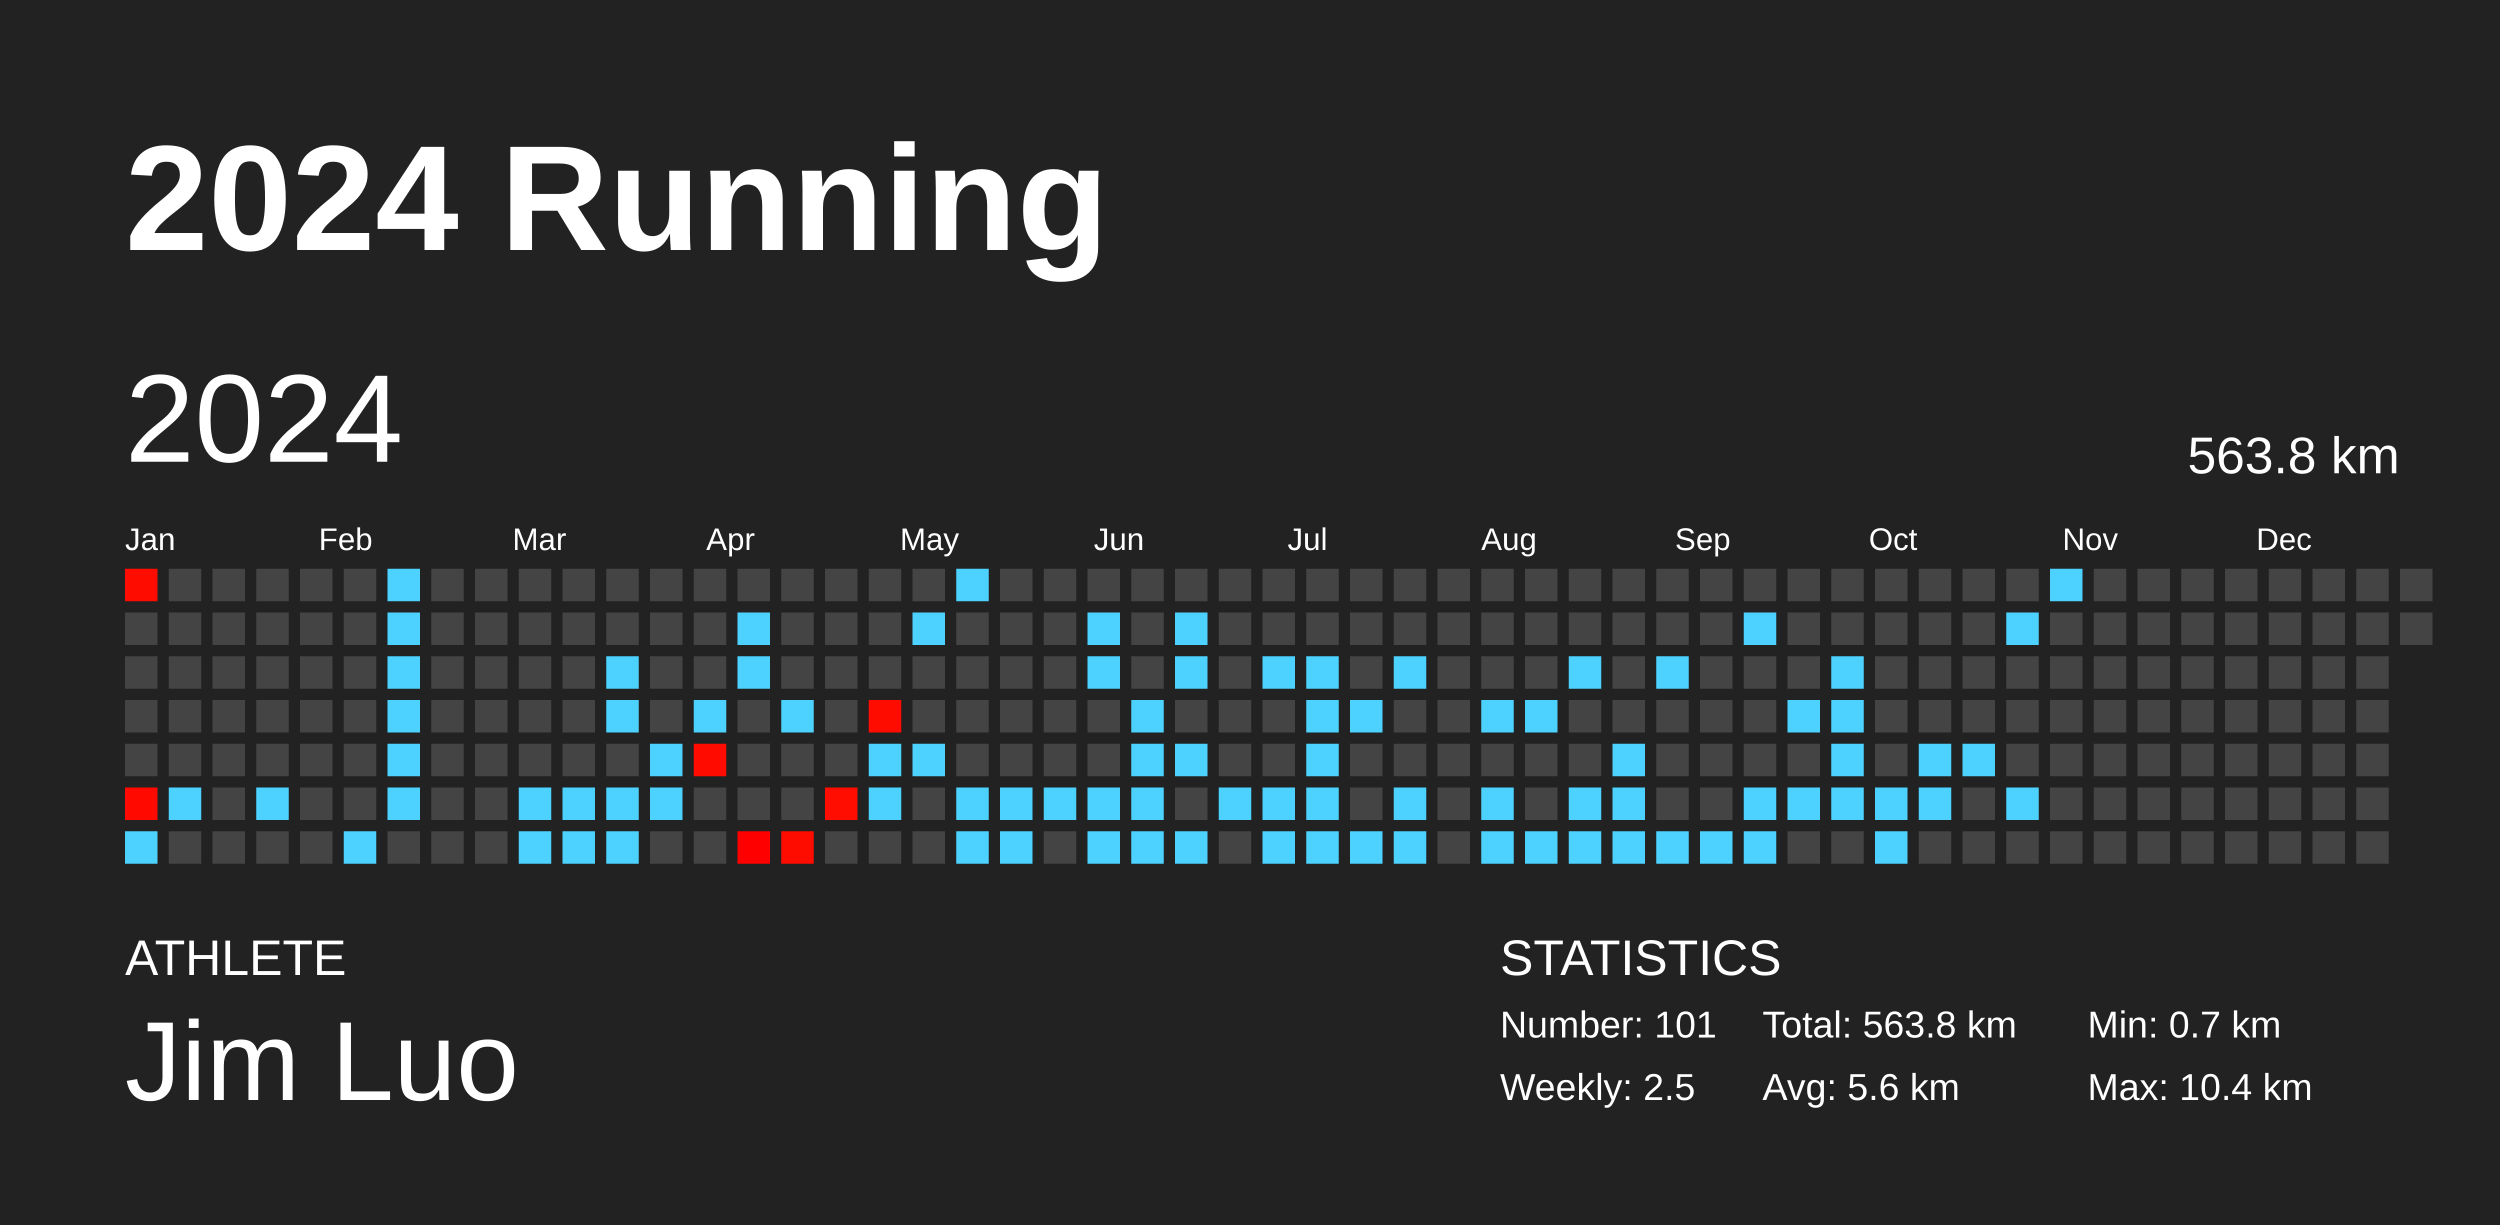
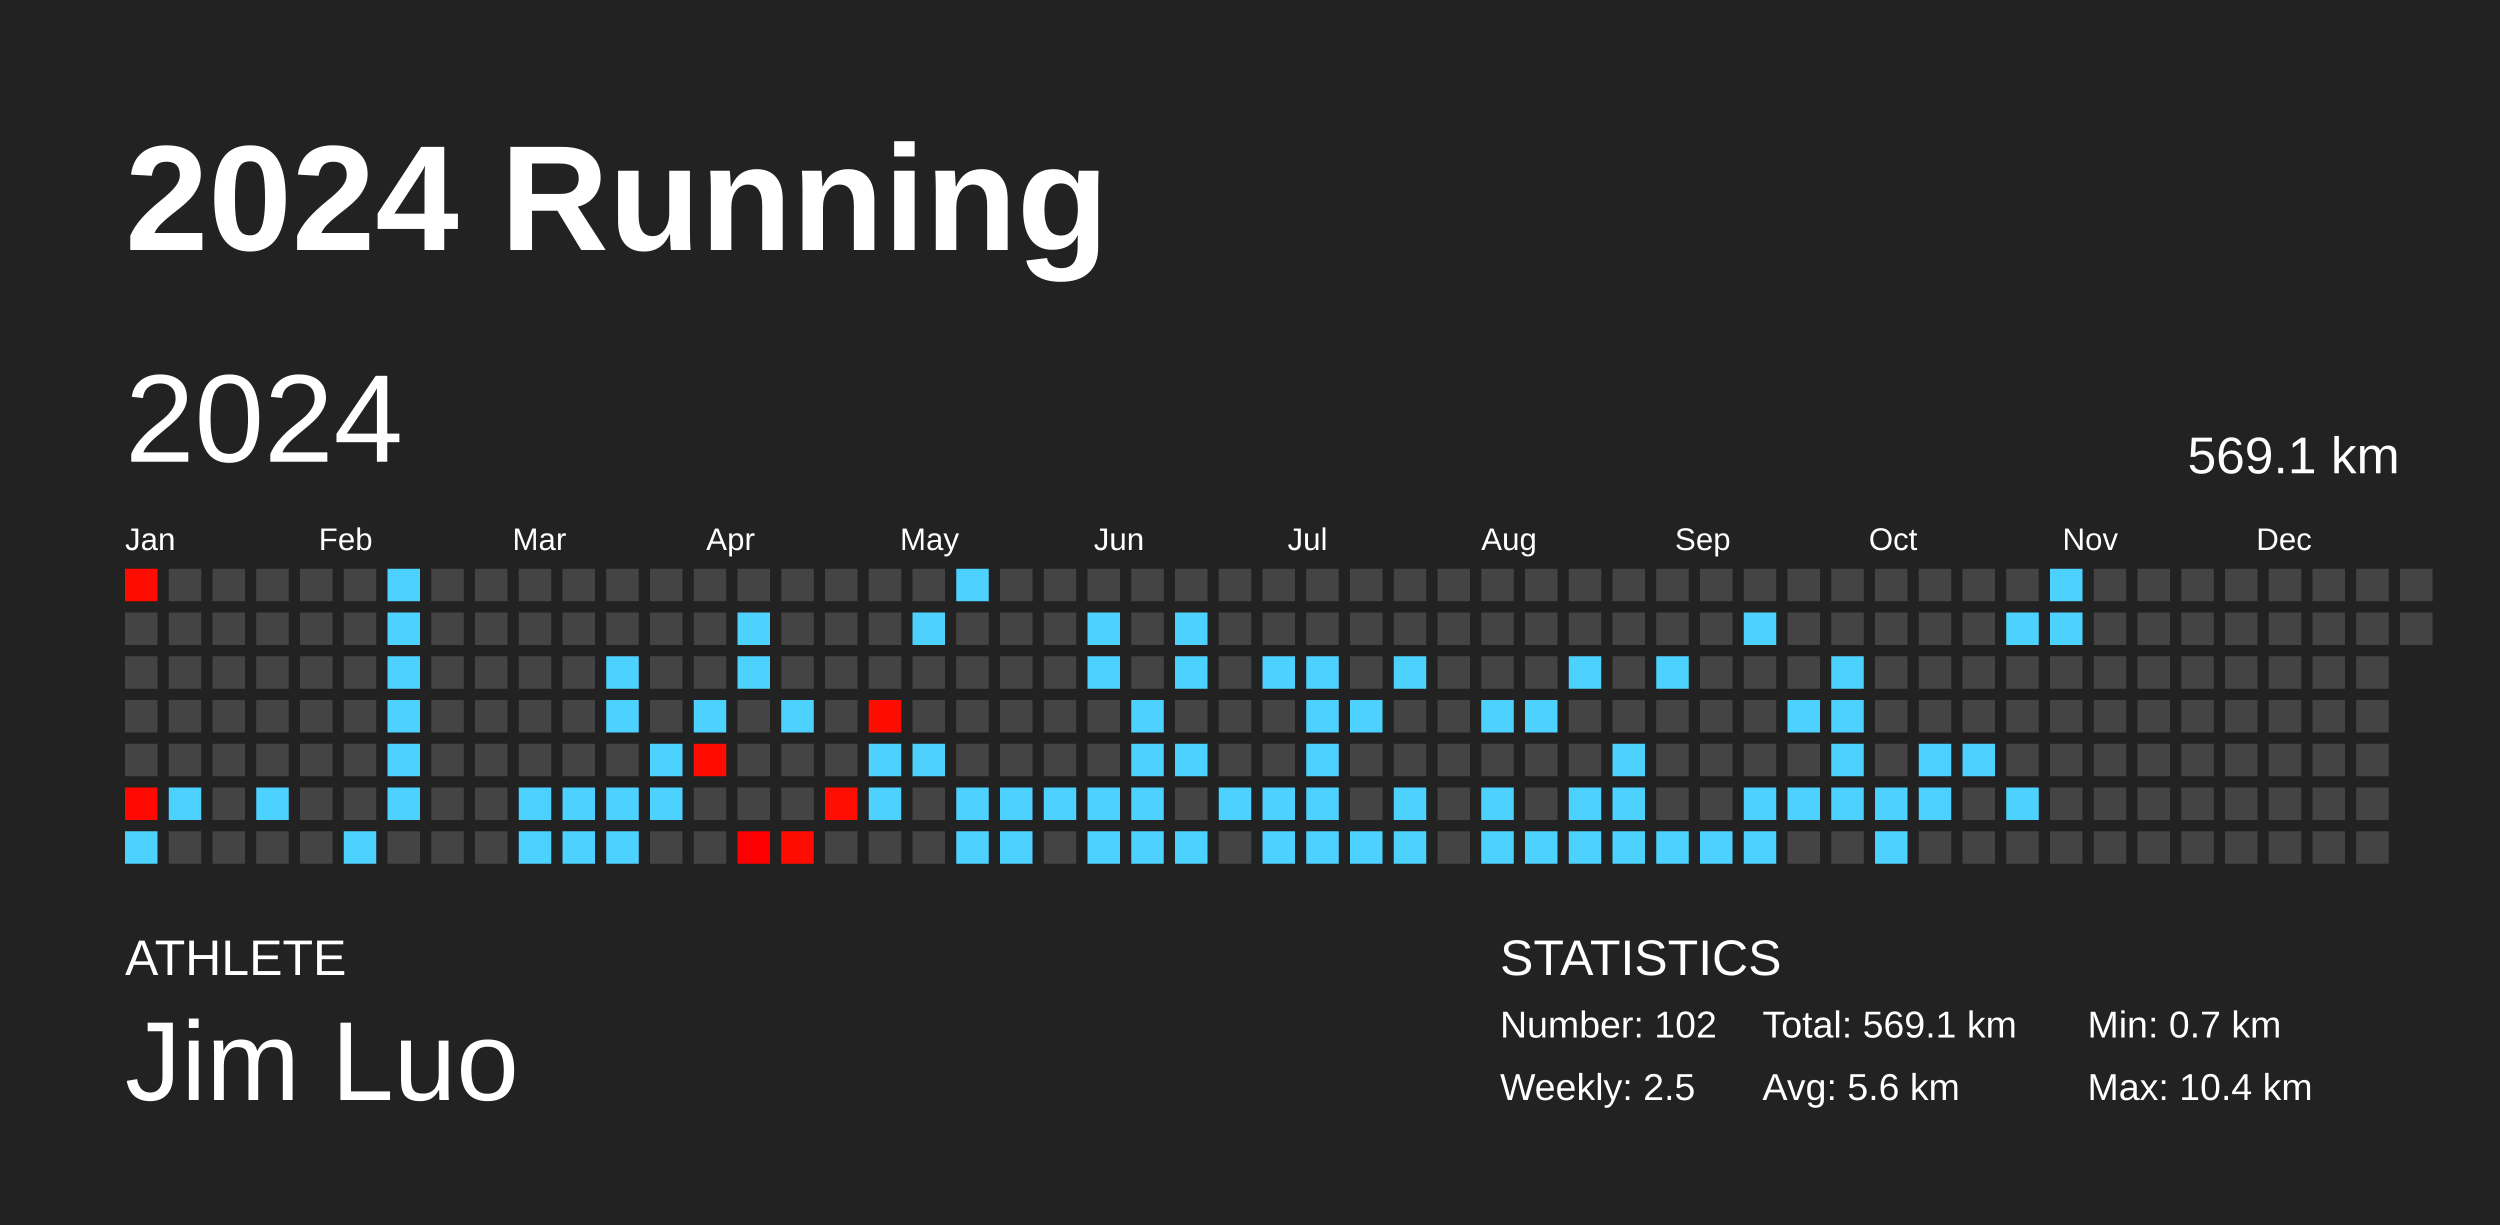
<svg xmlns="http://www.w3.org/2000/svg" baseProfile="full" height="98mm" version="1.1" viewBox="0,0,200,98" width="200mm">
  <defs />
  <rect fill="#222222" height="98" width="200" x="0" y="0" />
  <text fill="#FFFFFF" style="font-size:12px; font-family:Arial; font-weight:bold;" x="10" y="20">2024 Running</text>
  <text fill="#FFFFFF" style="font-size:4px; font-family:Arial" x="10" y="78">ATHLETE</text>
  <text fill="#FFFFFF" style="font-size:9px; font-family:Arial" x="10" y="88">Jim Luo</text>
  <text fill="#FFFFFF" style="font-size:4px; font-family:Arial" x="120" y="78">STATISTICS</text>
-   <text fill="#FFFFFF" style="font-size:3px; font-family:Arial" x="120" y="83">Number: 101</text>
+   <text fill="#FFFFFF" style="font-size:3px; font-family:Arial" x="120" y="83">Number: 102</text>
  <text fill="#FFFFFF" style="font-size:3px; font-family:Arial" x="120" y="88">Weekly: 2.5</text>
-   <text fill="#FFFFFF" style="font-size:3px; font-family:Arial" x="141" y="83">Total: 563.8 km</text>
+   <text fill="#FFFFFF" style="font-size:3px; font-family:Arial" x="141" y="83">Total: 569.1 km</text>
  <text fill="#FFFFFF" style="font-size:3px; font-family:Arial" x="141" y="88">Avg: 5.6 km</text>
  <text fill="#FFFFFF" style="font-size:3px; font-family:Arial" x="167" y="83">Min: 0.7 km</text>
  <text fill="#FFFFFF" style="font-size:3px; font-family:Arial" x="167" y="88">Max: 10.4 km</text>
  <text dominant-baseline="hanging" fill="#FFFFFF" style="font-size:10.0px; font-family:Arial;" x="10" y="30">2024</text>
-   <text dominant-baseline="hanging" fill="#FFFFFF" style="font-size:4.125px; font-family:Arial;" x="175" y="35">563.8 km</text>
+   <text dominant-baseline="hanging" fill="#FFFFFF" style="font-size:4.125px; font-family:Arial;" x="175" y="35">569.1 km</text>
  <text fill="#FFFFFF" style="font-size:2.5px; font-family:Arial" x="10.0" y="44">Jan</text>
  <text fill="#FFFFFF" style="font-size:2.5px; font-family:Arial" x="25.5" y="44">Feb</text>
  <text fill="#FFFFFF" style="font-size:2.5px; font-family:Arial" x="41.0" y="44">Mar</text>
  <text fill="#FFFFFF" style="font-size:2.5px; font-family:Arial" x="56.5" y="44">Apr</text>
  <text fill="#FFFFFF" style="font-size:2.5px; font-family:Arial" x="72.0" y="44">May</text>
  <text fill="#FFFFFF" style="font-size:2.5px; font-family:Arial" x="87.5" y="44">Jun</text>
  <text fill="#FFFFFF" style="font-size:2.5px; font-family:Arial" x="103.0" y="44">Jul</text>
  <text fill="#FFFFFF" style="font-size:2.5px; font-family:Arial" x="118.5" y="44">Aug</text>
  <text fill="#FFFFFF" style="font-size:2.5px; font-family:Arial" x="134.0" y="44">Sep</text>
  <text fill="#FFFFFF" style="font-size:2.5px; font-family:Arial" x="149.5" y="44">Oct</text>
  <text fill="#FFFFFF" style="font-size:2.5px; font-family:Arial" x="165.0" y="44">Nov</text>
  <text fill="#FFFFFF" style="font-size:2.5px; font-family:Arial" x="180.5" y="44">Dec</text>
  <rect fill="#ff0c00" height="2.6" width="2.6" x="10.0" y="45.5" />
  <rect fill="#444444" height="2.6" width="2.6" x="10.0" y="49.0" />
  <rect fill="#444444" height="2.6" width="2.6" x="10.0" y="52.5" />
  <rect fill="#444444" height="2.6" width="2.6" x="10.0" y="56.0" />
  <rect fill="#444444" height="2.6" width="2.6" x="10.0" y="59.5" />
  <rect fill="#ff0900" height="2.6" width="2.6" x="10.0" y="63.0" />
  <rect fill="#4dd2ff" height="2.6" width="2.6" x="10.0" y="66.5" />
  <rect fill="#444444" height="2.6" width="2.6" x="13.5" y="45.5" />
  <rect fill="#444444" height="2.6" width="2.6" x="13.5" y="49.0" />
  <rect fill="#444444" height="2.6" width="2.6" x="13.5" y="52.5" />
  <rect fill="#444444" height="2.6" width="2.6" x="13.5" y="56.0" />
  <rect fill="#444444" height="2.6" width="2.6" x="13.5" y="59.5" />
  <rect fill="#4dd2ff" height="2.6" width="2.6" x="13.5" y="63.0" />
  <rect fill="#444444" height="2.6" width="2.6" x="13.5" y="66.5" />
  <rect fill="#444444" height="2.6" width="2.6" x="17.0" y="45.5" />
  <rect fill="#444444" height="2.6" width="2.6" x="17.0" y="49.0" />
  <rect fill="#444444" height="2.6" width="2.6" x="17.0" y="52.5" />
  <rect fill="#444444" height="2.6" width="2.6" x="17.0" y="56.0" />
  <rect fill="#444444" height="2.6" width="2.6" x="17.0" y="59.5" />
  <rect fill="#444444" height="2.6" width="2.6" x="17.0" y="63.0" />
  <rect fill="#444444" height="2.6" width="2.6" x="17.0" y="66.5" />
  <rect fill="#444444" height="2.6" width="2.6" x="20.5" y="45.5" />
  <rect fill="#444444" height="2.6" width="2.6" x="20.5" y="49.0" />
  <rect fill="#444444" height="2.6" width="2.6" x="20.5" y="52.5" />
  <rect fill="#444444" height="2.6" width="2.6" x="20.5" y="56.0" />
  <rect fill="#444444" height="2.6" width="2.6" x="20.5" y="59.5" />
  <rect fill="#4dd2ff" height="2.6" width="2.6" x="20.5" y="63.0" />
  <rect fill="#444444" height="2.6" width="2.6" x="20.5" y="66.5" />
  <rect fill="#444444" height="2.6" width="2.6" x="24.0" y="45.5" />
  <rect fill="#444444" height="2.6" width="2.6" x="24.0" y="49.0" />
  <rect fill="#444444" height="2.6" width="2.6" x="24.0" y="52.5" />
  <rect fill="#444444" height="2.6" width="2.6" x="24.0" y="56.0" />
  <rect fill="#444444" height="2.6" width="2.6" x="24.0" y="59.5" />
  <rect fill="#444444" height="2.6" width="2.6" x="24.0" y="63.0" />
  <rect fill="#444444" height="2.6" width="2.6" x="24.0" y="66.5" />
  <rect fill="#444444" height="2.6" width="2.6" x="27.5" y="45.5" />
  <rect fill="#444444" height="2.6" width="2.6" x="27.5" y="49.0" />
  <rect fill="#444444" height="2.6" width="2.6" x="27.5" y="52.5" />
  <rect fill="#444444" height="2.6" width="2.6" x="27.5" y="56.0" />
  <rect fill="#444444" height="2.6" width="2.6" x="27.5" y="59.5" />
  <rect fill="#444444" height="2.6" width="2.6" x="27.5" y="63.0" />
  <rect fill="#4dd2ff" height="2.6" width="2.6" x="27.5" y="66.5" />
  <rect fill="#4dd2ff" height="2.6" width="2.6" x="31.0" y="45.5" />
  <rect fill="#4dd2ff" height="2.6" width="2.6" x="31.0" y="49.0" />
  <rect fill="#4dd2ff" height="2.6" width="2.6" x="31.0" y="52.5" />
  <rect fill="#4dd2ff" height="2.6" width="2.6" x="31.0" y="56.0" />
  <rect fill="#4dd2ff" height="2.6" width="2.6" x="31.0" y="59.5" />
  <rect fill="#4dd2ff" height="2.6" width="2.6" x="31.0" y="63.0" />
  <rect fill="#444444" height="2.6" width="2.6" x="31.0" y="66.5" />
  <rect fill="#444444" height="2.6" width="2.6" x="34.5" y="45.5" />
  <rect fill="#444444" height="2.6" width="2.6" x="34.5" y="49.0" />
  <rect fill="#444444" height="2.6" width="2.6" x="34.5" y="52.5" />
  <rect fill="#444444" height="2.6" width="2.6" x="34.5" y="56.0" />
  <rect fill="#444444" height="2.6" width="2.6" x="34.5" y="59.5" />
  <rect fill="#444444" height="2.6" width="2.6" x="34.5" y="63.0" />
  <rect fill="#444444" height="2.6" width="2.6" x="34.5" y="66.5" />
  <rect fill="#444444" height="2.6" width="2.6" x="38.0" y="45.5" />
  <rect fill="#444444" height="2.6" width="2.6" x="38.0" y="49.0" />
  <rect fill="#444444" height="2.6" width="2.6" x="38.0" y="52.5" />
  <rect fill="#444444" height="2.6" width="2.6" x="38.0" y="56.0" />
  <rect fill="#444444" height="2.6" width="2.6" x="38.0" y="59.5" />
  <rect fill="#444444" height="2.6" width="2.6" x="38.0" y="63.0" />
  <rect fill="#444444" height="2.6" width="2.6" x="38.0" y="66.5" />
  <rect fill="#444444" height="2.6" width="2.6" x="41.5" y="45.5" />
  <rect fill="#444444" height="2.6" width="2.6" x="41.5" y="49.0" />
  <rect fill="#444444" height="2.6" width="2.6" x="41.5" y="52.5" />
  <rect fill="#444444" height="2.6" width="2.6" x="41.5" y="56.0" />
  <rect fill="#444444" height="2.6" width="2.6" x="41.5" y="59.5" />
  <rect fill="#4dd2ff" height="2.6" width="2.6" x="41.5" y="63.0" />
  <rect fill="#4dd2ff" height="2.6" width="2.6" x="41.5" y="66.5" />
  <rect fill="#444444" height="2.6" width="2.6" x="45.0" y="45.5" />
  <rect fill="#444444" height="2.6" width="2.6" x="45.0" y="49.0" />
  <rect fill="#444444" height="2.6" width="2.6" x="45.0" y="52.5" />
  <rect fill="#444444" height="2.6" width="2.6" x="45.0" y="56.0" />
  <rect fill="#444444" height="2.6" width="2.6" x="45.0" y="59.5" />
  <rect fill="#4dd2ff" height="2.6" width="2.6" x="45.0" y="63.0" />
  <rect fill="#4dd2ff" height="2.6" width="2.6" x="45.0" y="66.5" />
  <rect fill="#444444" height="2.6" width="2.6" x="48.5" y="45.5" />
  <rect fill="#444444" height="2.6" width="2.6" x="48.5" y="49.0" />
  <rect fill="#4dd2ff" height="2.6" width="2.6" x="48.5" y="52.5" />
  <rect fill="#4dd2ff" height="2.6" width="2.6" x="48.5" y="56.0" />
  <rect fill="#444444" height="2.6" width="2.6" x="48.5" y="59.5" />
  <rect fill="#4dd2ff" height="2.6" width="2.6" x="48.5" y="63.0" />
  <rect fill="#4dd2ff" height="2.6" width="2.6" x="48.5" y="66.5" />
  <rect fill="#444444" height="2.6" width="2.6" x="52.0" y="45.5" />
  <rect fill="#444444" height="2.6" width="2.6" x="52.0" y="49.0" />
  <rect fill="#444444" height="2.6" width="2.6" x="52.0" y="52.5" />
  <rect fill="#444444" height="2.6" width="2.6" x="52.0" y="56.0" />
  <rect fill="#4dd2ff" height="2.6" width="2.6" x="52.0" y="59.5" />
  <rect fill="#4dd2ff" height="2.6" width="2.6" x="52.0" y="63.0" />
  <rect fill="#444444" height="2.6" width="2.6" x="52.0" y="66.5" />
  <rect fill="#444444" height="2.6" width="2.6" x="55.5" y="45.5" />
  <rect fill="#444444" height="2.6" width="2.6" x="55.5" y="49.0" />
  <rect fill="#444444" height="2.6" width="2.6" x="55.5" y="52.5" />
  <rect fill="#4dd2ff" height="2.6" width="2.6" x="55.5" y="56.0" />
  <rect fill="#ff0b00" height="2.6" width="2.6" x="55.5" y="59.5" />
  <rect fill="#444444" height="2.6" width="2.6" x="55.5" y="63.0" />
  <rect fill="#444444" height="2.6" width="2.6" x="55.5" y="66.5" />
  <rect fill="#444444" height="2.6" width="2.6" x="59.0" y="45.5" />
  <rect fill="#4dd2ff" height="2.6" width="2.6" x="59.0" y="49.0" />
  <rect fill="#4dd2ff" height="2.6" width="2.6" x="59.0" y="52.5" />
  <rect fill="#444444" height="2.6" width="2.6" x="59.0" y="56.0" />
  <rect fill="#444444" height="2.6" width="2.6" x="59.0" y="59.5" />
  <rect fill="#444444" height="2.6" width="2.6" x="59.0" y="63.0" />
  <rect fill="#ff0000" height="2.6" width="2.6" x="59.0" y="66.5" />
  <rect fill="#444444" height="2.6" width="2.6" x="62.5" y="45.5" />
  <rect fill="#444444" height="2.6" width="2.6" x="62.5" y="49.0" />
  <rect fill="#444444" height="2.6" width="2.6" x="62.5" y="52.5" />
  <rect fill="#4dd2ff" height="2.6" width="2.6" x="62.5" y="56.0" />
  <rect fill="#444444" height="2.6" width="2.6" x="62.5" y="59.5" />
  <rect fill="#444444" height="2.6" width="2.6" x="62.5" y="63.0" />
  <rect fill="#ff0c00" height="2.6" width="2.6" x="62.5" y="66.5" />
  <rect fill="#444444" height="2.6" width="2.6" x="66.0" y="45.5" />
  <rect fill="#444444" height="2.6" width="2.6" x="66.0" y="49.0" />
  <rect fill="#444444" height="2.6" width="2.6" x="66.0" y="52.5" />
  <rect fill="#444444" height="2.6" width="2.6" x="66.0" y="56.0" />
  <rect fill="#444444" height="2.6" width="2.6" x="66.0" y="59.5" />
  <rect fill="#ff0d00" height="2.6" width="2.6" x="66.0" y="63.0" />
  <rect fill="#444444" height="2.6" width="2.6" x="66.0" y="66.5" />
  <rect fill="#444444" height="2.6" width="2.6" x="69.5" y="45.5" />
  <rect fill="#444444" height="2.6" width="2.6" x="69.5" y="49.0" />
  <rect fill="#444444" height="2.6" width="2.6" x="69.5" y="52.5" />
  <rect fill="#ff0c00" height="2.6" width="2.6" x="69.5" y="56.0" />
  <rect fill="#4dd2ff" height="2.6" width="2.6" x="69.5" y="59.5" />
  <rect fill="#4dd2ff" height="2.6" width="2.6" x="69.5" y="63.0" />
  <rect fill="#444444" height="2.6" width="2.6" x="69.5" y="66.5" />
  <rect fill="#444444" height="2.6" width="2.6" x="73.0" y="45.5" />
  <rect fill="#4dd2ff" height="2.6" width="2.6" x="73.0" y="49.0" />
  <rect fill="#444444" height="2.6" width="2.6" x="73.0" y="52.5" />
  <rect fill="#444444" height="2.6" width="2.6" x="73.0" y="56.0" />
  <rect fill="#4dd2ff" height="2.6" width="2.6" x="73.0" y="59.5" />
  <rect fill="#444444" height="2.6" width="2.6" x="73.0" y="63.0" />
  <rect fill="#444444" height="2.6" width="2.6" x="73.0" y="66.5" />
  <rect fill="#4dd2ff" height="2.6" width="2.6" x="76.5" y="45.5" />
  <rect fill="#444444" height="2.6" width="2.6" x="76.5" y="49.0" />
  <rect fill="#444444" height="2.6" width="2.6" x="76.5" y="52.5" />
  <rect fill="#444444" height="2.6" width="2.6" x="76.5" y="56.0" />
  <rect fill="#444444" height="2.6" width="2.6" x="76.5" y="59.5" />
  <rect fill="#4dd2ff" height="2.6" width="2.6" x="76.5" y="63.0" />
  <rect fill="#4dd2ff" height="2.6" width="2.6" x="76.5" y="66.5" />
  <rect fill="#444444" height="2.6" width="2.6" x="80.0" y="45.5" />
  <rect fill="#444444" height="2.6" width="2.6" x="80.0" y="49.0" />
  <rect fill="#444444" height="2.6" width="2.6" x="80.0" y="52.5" />
  <rect fill="#444444" height="2.6" width="2.6" x="80.0" y="56.0" />
  <rect fill="#444444" height="2.6" width="2.6" x="80.0" y="59.5" />
  <rect fill="#4dd2ff" height="2.6" width="2.6" x="80.0" y="63.0" />
  <rect fill="#4dd2ff" height="2.6" width="2.6" x="80.0" y="66.5" />
  <rect fill="#444444" height="2.6" width="2.6" x="83.5" y="45.5" />
  <rect fill="#444444" height="2.6" width="2.6" x="83.5" y="49.0" />
  <rect fill="#444444" height="2.6" width="2.6" x="83.5" y="52.5" />
  <rect fill="#444444" height="2.6" width="2.6" x="83.5" y="56.0" />
  <rect fill="#444444" height="2.6" width="2.6" x="83.5" y="59.5" />
  <rect fill="#4dd2ff" height="2.6" width="2.6" x="83.5" y="63.0" />
  <rect fill="#444444" height="2.6" width="2.6" x="83.5" y="66.5" />
  <rect fill="#444444" height="2.6" width="2.6" x="87.0" y="45.5" />
  <rect fill="#4dd2ff" height="2.6" width="2.6" x="87.0" y="49.0" />
  <rect fill="#4dd2ff" height="2.6" width="2.6" x="87.0" y="52.5" />
  <rect fill="#444444" height="2.6" width="2.6" x="87.0" y="56.0" />
  <rect fill="#444444" height="2.6" width="2.6" x="87.0" y="59.5" />
  <rect fill="#4dd2ff" height="2.6" width="2.6" x="87.0" y="63.0" />
  <rect fill="#4dd2ff" height="2.6" width="2.6" x="87.0" y="66.5" />
  <rect fill="#444444" height="2.6" width="2.6" x="90.5" y="45.5" />
  <rect fill="#444444" height="2.6" width="2.6" x="90.5" y="49.0" />
  <rect fill="#444444" height="2.6" width="2.6" x="90.5" y="52.5" />
  <rect fill="#4dd2ff" height="2.6" width="2.6" x="90.5" y="56.0" />
  <rect fill="#4dd2ff" height="2.6" width="2.6" x="90.5" y="59.5" />
  <rect fill="#4dd2ff" height="2.6" width="2.6" x="90.5" y="63.0" />
  <rect fill="#4dd2ff" height="2.6" width="2.6" x="90.5" y="66.5" />
  <rect fill="#444444" height="2.6" width="2.6" x="94.0" y="45.5" />
  <rect fill="#4dd2ff" height="2.6" width="2.6" x="94.0" y="49.0" />
  <rect fill="#4dd2ff" height="2.6" width="2.6" x="94.0" y="52.5" />
  <rect fill="#444444" height="2.6" width="2.6" x="94.0" y="56.0" />
  <rect fill="#4dd2ff" height="2.6" width="2.6" x="94.0" y="59.5" />
  <rect fill="#444444" height="2.6" width="2.6" x="94.0" y="63.0" />
  <rect fill="#4dd2ff" height="2.6" width="2.6" x="94.0" y="66.5" />
  <rect fill="#444444" height="2.6" width="2.6" x="97.5" y="45.5" />
  <rect fill="#444444" height="2.6" width="2.6" x="97.5" y="49.0" />
  <rect fill="#444444" height="2.6" width="2.6" x="97.5" y="52.5" />
  <rect fill="#444444" height="2.6" width="2.6" x="97.5" y="56.0" />
  <rect fill="#444444" height="2.6" width="2.6" x="97.5" y="59.5" />
  <rect fill="#4dd2ff" height="2.6" width="2.6" x="97.5" y="63.0" />
  <rect fill="#444444" height="2.6" width="2.6" x="97.5" y="66.5" />
  <rect fill="#444444" height="2.6" width="2.6" x="101.0" y="45.5" />
  <rect fill="#444444" height="2.6" width="2.6" x="101.0" y="49.0" />
  <rect fill="#4dd2ff" height="2.6" width="2.6" x="101.0" y="52.5" />
  <rect fill="#444444" height="2.6" width="2.6" x="101.0" y="56.0" />
  <rect fill="#444444" height="2.6" width="2.6" x="101.0" y="59.5" />
  <rect fill="#4dd2ff" height="2.6" width="2.6" x="101.0" y="63.0" />
  <rect fill="#4dd2ff" height="2.6" width="2.6" x="101.0" y="66.5" />
  <rect fill="#444444" height="2.6" width="2.6" x="104.5" y="45.5" />
  <rect fill="#444444" height="2.6" width="2.6" x="104.5" y="49.0" />
  <rect fill="#4dd2ff" height="2.6" width="2.6" x="104.5" y="52.5" />
  <rect fill="#4dd2ff" height="2.6" width="2.6" x="104.5" y="56.0" />
  <rect fill="#4dd2ff" height="2.6" width="2.6" x="104.5" y="59.5" />
  <rect fill="#4dd2ff" height="2.6" width="2.6" x="104.5" y="63.0" />
  <rect fill="#4dd2ff" height="2.6" width="2.6" x="104.5" y="66.5" />
  <rect fill="#444444" height="2.6" width="2.6" x="108.0" y="45.5" />
  <rect fill="#444444" height="2.6" width="2.6" x="108.0" y="49.0" />
  <rect fill="#444444" height="2.6" width="2.6" x="108.0" y="52.5" />
  <rect fill="#4dd2ff" height="2.6" width="2.6" x="108.0" y="56.0" />
  <rect fill="#444444" height="2.6" width="2.6" x="108.0" y="59.5" />
  <rect fill="#444444" height="2.6" width="2.6" x="108.0" y="63.0" />
  <rect fill="#4dd2ff" height="2.6" width="2.6" x="108.0" y="66.5" />
  <rect fill="#444444" height="2.6" width="2.6" x="111.5" y="45.5" />
  <rect fill="#444444" height="2.6" width="2.6" x="111.5" y="49.0" />
  <rect fill="#4dd2ff" height="2.6" width="2.6" x="111.5" y="52.5" />
  <rect fill="#444444" height="2.6" width="2.6" x="111.5" y="56.0" />
  <rect fill="#444444" height="2.6" width="2.6" x="111.5" y="59.5" />
  <rect fill="#4dd2ff" height="2.6" width="2.6" x="111.5" y="63.0" />
  <rect fill="#4dd2ff" height="2.6" width="2.6" x="111.5" y="66.5" />
  <rect fill="#444444" height="2.6" width="2.6" x="115.0" y="45.5" />
  <rect fill="#444444" height="2.6" width="2.6" x="115.0" y="49.0" />
  <rect fill="#444444" height="2.6" width="2.6" x="115.0" y="52.5" />
  <rect fill="#444444" height="2.6" width="2.6" x="115.0" y="56.0" />
  <rect fill="#444444" height="2.6" width="2.6" x="115.0" y="59.5" />
  <rect fill="#444444" height="2.6" width="2.6" x="115.0" y="63.0" />
  <rect fill="#444444" height="2.6" width="2.6" x="115.0" y="66.5" />
  <rect fill="#444444" height="2.6" width="2.6" x="118.5" y="45.5" />
  <rect fill="#444444" height="2.6" width="2.6" x="118.5" y="49.0" />
  <rect fill="#444444" height="2.6" width="2.6" x="118.5" y="52.5" />
  <rect fill="#4dd2ff" height="2.6" width="2.6" x="118.5" y="56.0" />
  <rect fill="#444444" height="2.6" width="2.6" x="118.5" y="59.5" />
  <rect fill="#4dd2ff" height="2.6" width="2.6" x="118.5" y="63.0" />
  <rect fill="#4dd2ff" height="2.6" width="2.6" x="118.5" y="66.5" />
  <rect fill="#444444" height="2.6" width="2.6" x="122.0" y="45.5" />
  <rect fill="#444444" height="2.6" width="2.6" x="122.0" y="49.0" />
  <rect fill="#444444" height="2.6" width="2.6" x="122.0" y="52.5" />
  <rect fill="#4dd2ff" height="2.6" width="2.6" x="122.0" y="56.0" />
  <rect fill="#444444" height="2.6" width="2.6" x="122.0" y="59.5" />
  <rect fill="#444444" height="2.6" width="2.6" x="122.0" y="63.0" />
  <rect fill="#4dd2ff" height="2.6" width="2.6" x="122.0" y="66.5" />
  <rect fill="#444444" height="2.6" width="2.6" x="125.5" y="45.5" />
  <rect fill="#444444" height="2.6" width="2.6" x="125.5" y="49.0" />
  <rect fill="#4dd2ff" height="2.6" width="2.6" x="125.5" y="52.5" />
  <rect fill="#444444" height="2.6" width="2.6" x="125.5" y="56.0" />
  <rect fill="#444444" height="2.6" width="2.6" x="125.5" y="59.5" />
  <rect fill="#4dd2ff" height="2.6" width="2.6" x="125.5" y="63.0" />
  <rect fill="#4dd2ff" height="2.6" width="2.6" x="125.5" y="66.5" />
  <rect fill="#444444" height="2.6" width="2.6" x="129.0" y="45.5" />
  <rect fill="#444444" height="2.6" width="2.6" x="129.0" y="49.0" />
  <rect fill="#444444" height="2.6" width="2.6" x="129.0" y="52.5" />
  <rect fill="#444444" height="2.6" width="2.6" x="129.0" y="56.0" />
  <rect fill="#4dd2ff" height="2.6" width="2.6" x="129.0" y="59.5" />
  <rect fill="#4dd2ff" height="2.6" width="2.6" x="129.0" y="63.0" />
  <rect fill="#4dd2ff" height="2.6" width="2.6" x="129.0" y="66.5" />
  <rect fill="#444444" height="2.6" width="2.6" x="132.5" y="45.5" />
  <rect fill="#444444" height="2.6" width="2.6" x="132.5" y="49.0" />
  <rect fill="#4dd2ff" height="2.6" width="2.6" x="132.5" y="52.5" />
  <rect fill="#444444" height="2.6" width="2.6" x="132.5" y="56.0" />
  <rect fill="#444444" height="2.6" width="2.6" x="132.5" y="59.5" />
  <rect fill="#444444" height="2.6" width="2.6" x="132.5" y="63.0" />
  <rect fill="#4dd2ff" height="2.6" width="2.6" x="132.5" y="66.5" />
  <rect fill="#444444" height="2.6" width="2.6" x="136.0" y="45.5" />
  <rect fill="#444444" height="2.6" width="2.6" x="136.0" y="49.0" />
  <rect fill="#444444" height="2.6" width="2.6" x="136.0" y="52.5" />
  <rect fill="#444444" height="2.6" width="2.6" x="136.0" y="56.0" />
  <rect fill="#444444" height="2.6" width="2.6" x="136.0" y="59.5" />
  <rect fill="#444444" height="2.6" width="2.6" x="136.0" y="63.0" />
  <rect fill="#4dd2ff" height="2.6" width="2.6" x="136.0" y="66.5" />
  <rect fill="#444444" height="2.6" width="2.6" x="139.5" y="45.5" />
  <rect fill="#4dd2ff" height="2.6" width="2.6" x="139.5" y="49.0" />
  <rect fill="#444444" height="2.6" width="2.6" x="139.5" y="52.5" />
  <rect fill="#444444" height="2.6" width="2.6" x="139.5" y="56.0" />
  <rect fill="#444444" height="2.6" width="2.6" x="139.5" y="59.5" />
  <rect fill="#4dd2ff" height="2.6" width="2.6" x="139.5" y="63.0" />
  <rect fill="#4dd2ff" height="2.6" width="2.6" x="139.5" y="66.5" />
  <rect fill="#444444" height="2.6" width="2.6" x="143.0" y="45.5" />
  <rect fill="#444444" height="2.6" width="2.6" x="143.0" y="49.0" />
  <rect fill="#444444" height="2.6" width="2.6" x="143.0" y="52.5" />
  <rect fill="#4dd2ff" height="2.6" width="2.6" x="143.0" y="56.0" />
  <rect fill="#444444" height="2.6" width="2.6" x="143.0" y="59.5" />
  <rect fill="#4dd2ff" height="2.6" width="2.6" x="143.0" y="63.0" />
  <rect fill="#444444" height="2.6" width="2.6" x="143.0" y="66.5" />
  <rect fill="#444444" height="2.6" width="2.6" x="146.5" y="45.5" />
  <rect fill="#444444" height="2.6" width="2.6" x="146.5" y="49.0" />
  <rect fill="#4dd2ff" height="2.6" width="2.6" x="146.5" y="52.5" />
  <rect fill="#4dd2ff" height="2.6" width="2.6" x="146.5" y="56.0" />
  <rect fill="#4dd2ff" height="2.6" width="2.6" x="146.5" y="59.5" />
  <rect fill="#4dd2ff" height="2.6" width="2.6" x="146.5" y="63.0" />
  <rect fill="#444444" height="2.6" width="2.6" x="146.5" y="66.5" />
  <rect fill="#444444" height="2.6" width="2.6" x="150.0" y="45.5" />
  <rect fill="#444444" height="2.6" width="2.6" x="150.0" y="49.0" />
  <rect fill="#444444" height="2.6" width="2.6" x="150.0" y="52.5" />
  <rect fill="#444444" height="2.6" width="2.6" x="150.0" y="56.0" />
  <rect fill="#444444" height="2.6" width="2.6" x="150.0" y="59.5" />
  <rect fill="#4dd2ff" height="2.6" width="2.6" x="150.0" y="63.0" />
  <rect fill="#4dd2ff" height="2.6" width="2.6" x="150.0" y="66.5" />
  <rect fill="#444444" height="2.6" width="2.6" x="153.5" y="45.5" />
  <rect fill="#444444" height="2.6" width="2.6" x="153.5" y="49.0" />
  <rect fill="#444444" height="2.6" width="2.6" x="153.5" y="52.5" />
  <rect fill="#444444" height="2.6" width="2.6" x="153.5" y="56.0" />
  <rect fill="#4dd2ff" height="2.6" width="2.6" x="153.5" y="59.5" />
  <rect fill="#4dd2ff" height="2.6" width="2.6" x="153.5" y="63.0" />
  <rect fill="#444444" height="2.6" width="2.6" x="153.5" y="66.5" />
  <rect fill="#444444" height="2.6" width="2.6" x="157.0" y="45.5" />
  <rect fill="#444444" height="2.6" width="2.6" x="157.0" y="49.0" />
  <rect fill="#444444" height="2.6" width="2.6" x="157.0" y="52.5" />
  <rect fill="#444444" height="2.6" width="2.6" x="157.0" y="56.0" />
  <rect fill="#4dd2ff" height="2.6" width="2.6" x="157.0" y="59.5" />
  <rect fill="#444444" height="2.6" width="2.6" x="157.0" y="63.0" />
  <rect fill="#444444" height="2.6" width="2.6" x="157.0" y="66.5" />
  <rect fill="#444444" height="2.6" width="2.6" x="160.5" y="45.5" />
  <rect fill="#4dd2ff" height="2.6" width="2.6" x="160.5" y="49.0" />
  <rect fill="#444444" height="2.6" width="2.6" x="160.5" y="52.5" />
  <rect fill="#444444" height="2.6" width="2.6" x="160.5" y="56.0" />
  <rect fill="#444444" height="2.6" width="2.6" x="160.5" y="59.5" />
  <rect fill="#4dd2ff" height="2.6" width="2.6" x="160.5" y="63.0" />
  <rect fill="#444444" height="2.6" width="2.6" x="160.5" y="66.5" />
  <rect fill="#4dd2ff" height="2.6" width="2.6" x="164.0" y="45.5" />
-   <rect fill="#444444" height="2.6" width="2.6" x="164.0" y="49.0" />
+   <rect fill="#4dd2ff" height="2.6" width="2.6" x="164.0" y="49.0" />
  <rect fill="#444444" height="2.6" width="2.6" x="164.0" y="52.5" />
  <rect fill="#444444" height="2.6" width="2.6" x="164.0" y="56.0" />
  <rect fill="#444444" height="2.6" width="2.6" x="164.0" y="59.5" />
  <rect fill="#444444" height="2.6" width="2.6" x="164.0" y="63.0" />
  <rect fill="#444444" height="2.6" width="2.6" x="164.0" y="66.5" />
  <rect fill="#444444" height="2.6" width="2.6" x="167.5" y="45.5" />
  <rect fill="#444444" height="2.6" width="2.6" x="167.5" y="49.0" />
  <rect fill="#444444" height="2.6" width="2.6" x="167.5" y="52.5" />
  <rect fill="#444444" height="2.6" width="2.6" x="167.5" y="56.0" />
  <rect fill="#444444" height="2.6" width="2.6" x="167.5" y="59.5" />
  <rect fill="#444444" height="2.6" width="2.6" x="167.5" y="63.0" />
  <rect fill="#444444" height="2.6" width="2.6" x="167.5" y="66.5" />
  <rect fill="#444444" height="2.6" width="2.6" x="171.0" y="45.5" />
  <rect fill="#444444" height="2.6" width="2.6" x="171.0" y="49.0" />
  <rect fill="#444444" height="2.6" width="2.6" x="171.0" y="52.5" />
  <rect fill="#444444" height="2.6" width="2.6" x="171.0" y="56.0" />
  <rect fill="#444444" height="2.6" width="2.6" x="171.0" y="59.5" />
  <rect fill="#444444" height="2.6" width="2.6" x="171.0" y="63.0" />
  <rect fill="#444444" height="2.6" width="2.6" x="171.0" y="66.5" />
  <rect fill="#444444" height="2.6" width="2.6" x="174.5" y="45.5" />
  <rect fill="#444444" height="2.6" width="2.6" x="174.5" y="49.0" />
  <rect fill="#444444" height="2.6" width="2.6" x="174.5" y="52.5" />
  <rect fill="#444444" height="2.6" width="2.6" x="174.5" y="56.0" />
  <rect fill="#444444" height="2.6" width="2.6" x="174.5" y="59.5" />
  <rect fill="#444444" height="2.6" width="2.6" x="174.5" y="63.0" />
  <rect fill="#444444" height="2.6" width="2.6" x="174.5" y="66.5" />
  <rect fill="#444444" height="2.6" width="2.6" x="178.0" y="45.5" />
  <rect fill="#444444" height="2.6" width="2.6" x="178.0" y="49.0" />
  <rect fill="#444444" height="2.6" width="2.6" x="178.0" y="52.5" />
  <rect fill="#444444" height="2.6" width="2.6" x="178.0" y="56.0" />
  <rect fill="#444444" height="2.6" width="2.6" x="178.0" y="59.5" />
  <rect fill="#444444" height="2.6" width="2.6" x="178.0" y="63.0" />
  <rect fill="#444444" height="2.6" width="2.6" x="178.0" y="66.5" />
  <rect fill="#444444" height="2.6" width="2.6" x="181.5" y="45.5" />
  <rect fill="#444444" height="2.6" width="2.6" x="181.5" y="49.0" />
  <rect fill="#444444" height="2.6" width="2.6" x="181.5" y="52.5" />
  <rect fill="#444444" height="2.6" width="2.6" x="181.5" y="56.0" />
  <rect fill="#444444" height="2.6" width="2.6" x="181.5" y="59.5" />
  <rect fill="#444444" height="2.6" width="2.6" x="181.5" y="63.0" />
  <rect fill="#444444" height="2.6" width="2.6" x="181.5" y="66.5" />
  <rect fill="#444444" height="2.6" width="2.6" x="185.0" y="45.5" />
  <rect fill="#444444" height="2.6" width="2.6" x="185.0" y="49.0" />
  <rect fill="#444444" height="2.6" width="2.6" x="185.0" y="52.5" />
  <rect fill="#444444" height="2.6" width="2.6" x="185.0" y="56.0" />
  <rect fill="#444444" height="2.6" width="2.6" x="185.0" y="59.5" />
  <rect fill="#444444" height="2.6" width="2.6" x="185.0" y="63.0" />
  <rect fill="#444444" height="2.6" width="2.6" x="185.0" y="66.5" />
  <rect fill="#444444" height="2.6" width="2.6" x="188.5" y="45.5" />
  <rect fill="#444444" height="2.6" width="2.6" x="188.5" y="49.0" />
  <rect fill="#444444" height="2.6" width="2.6" x="188.5" y="52.5" />
  <rect fill="#444444" height="2.6" width="2.6" x="188.5" y="56.0" />
  <rect fill="#444444" height="2.6" width="2.6" x="188.5" y="59.5" />
  <rect fill="#444444" height="2.6" width="2.6" x="188.5" y="63.0" />
  <rect fill="#444444" height="2.6" width="2.6" x="188.5" y="66.5" />
  <rect fill="#444444" height="2.6" width="2.6" x="192.0" y="45.5" />
  <rect fill="#444444" height="2.6" width="2.6" x="192.0" y="49.0" />
</svg>
